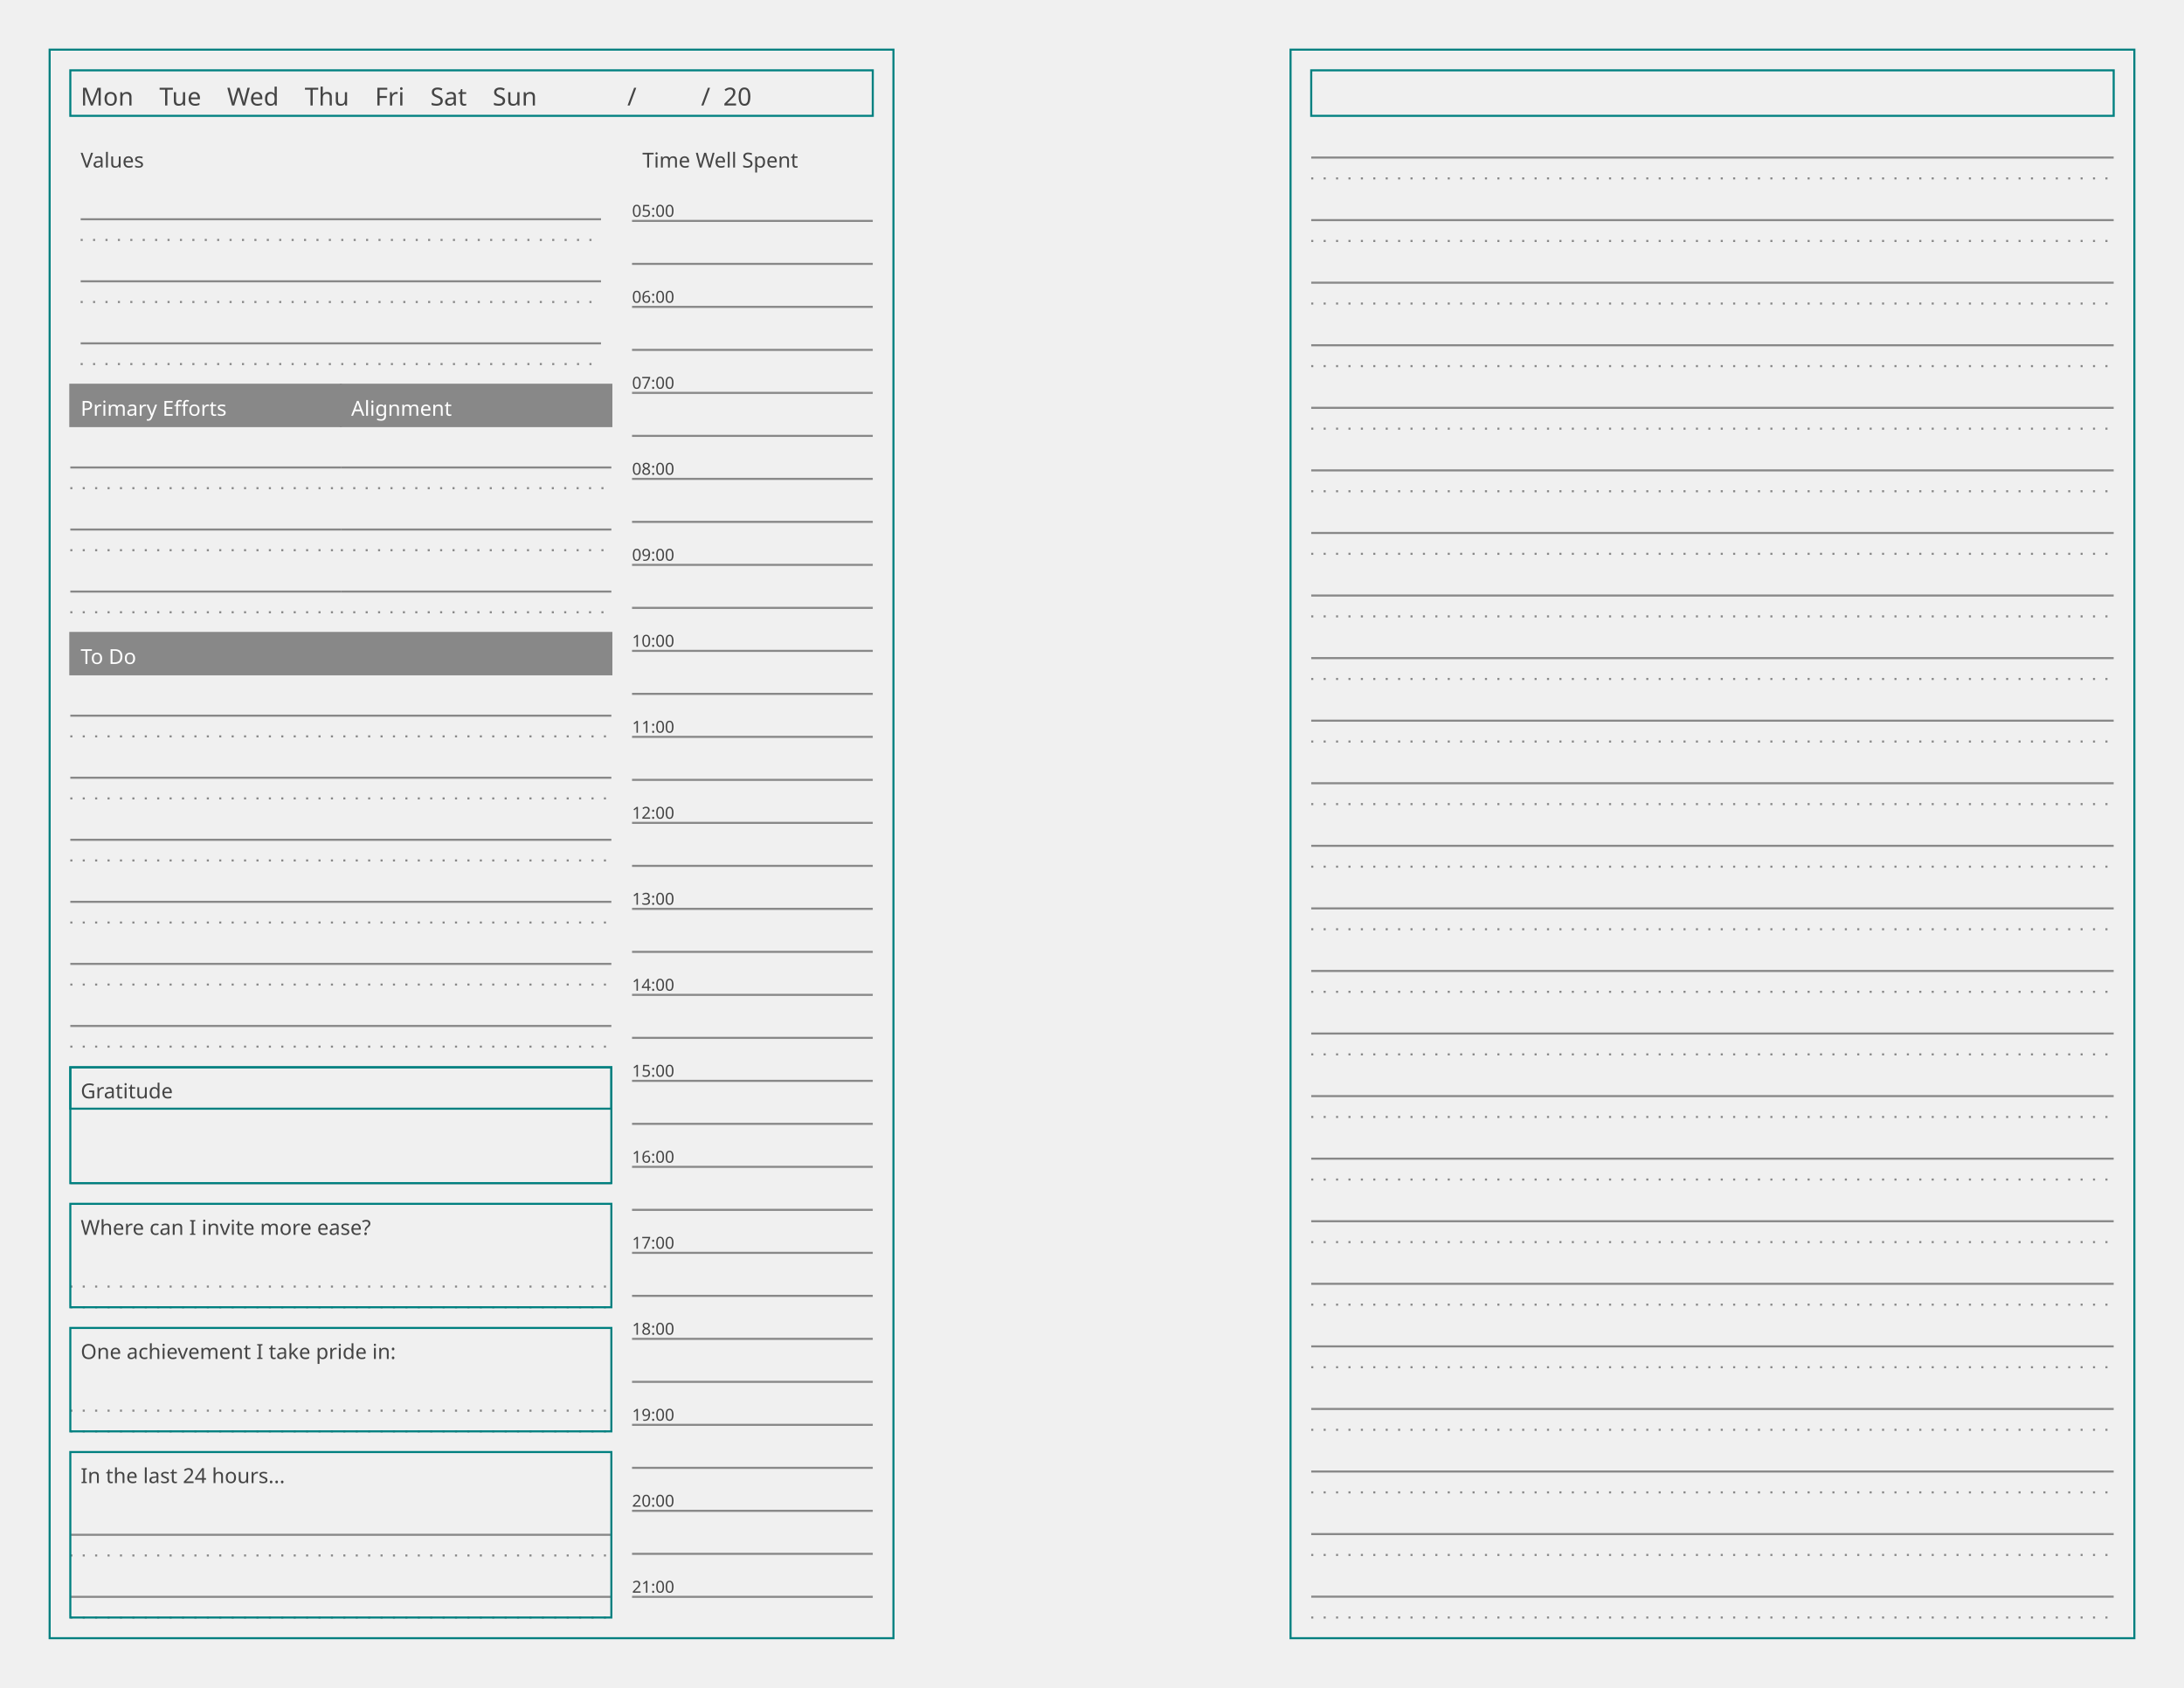
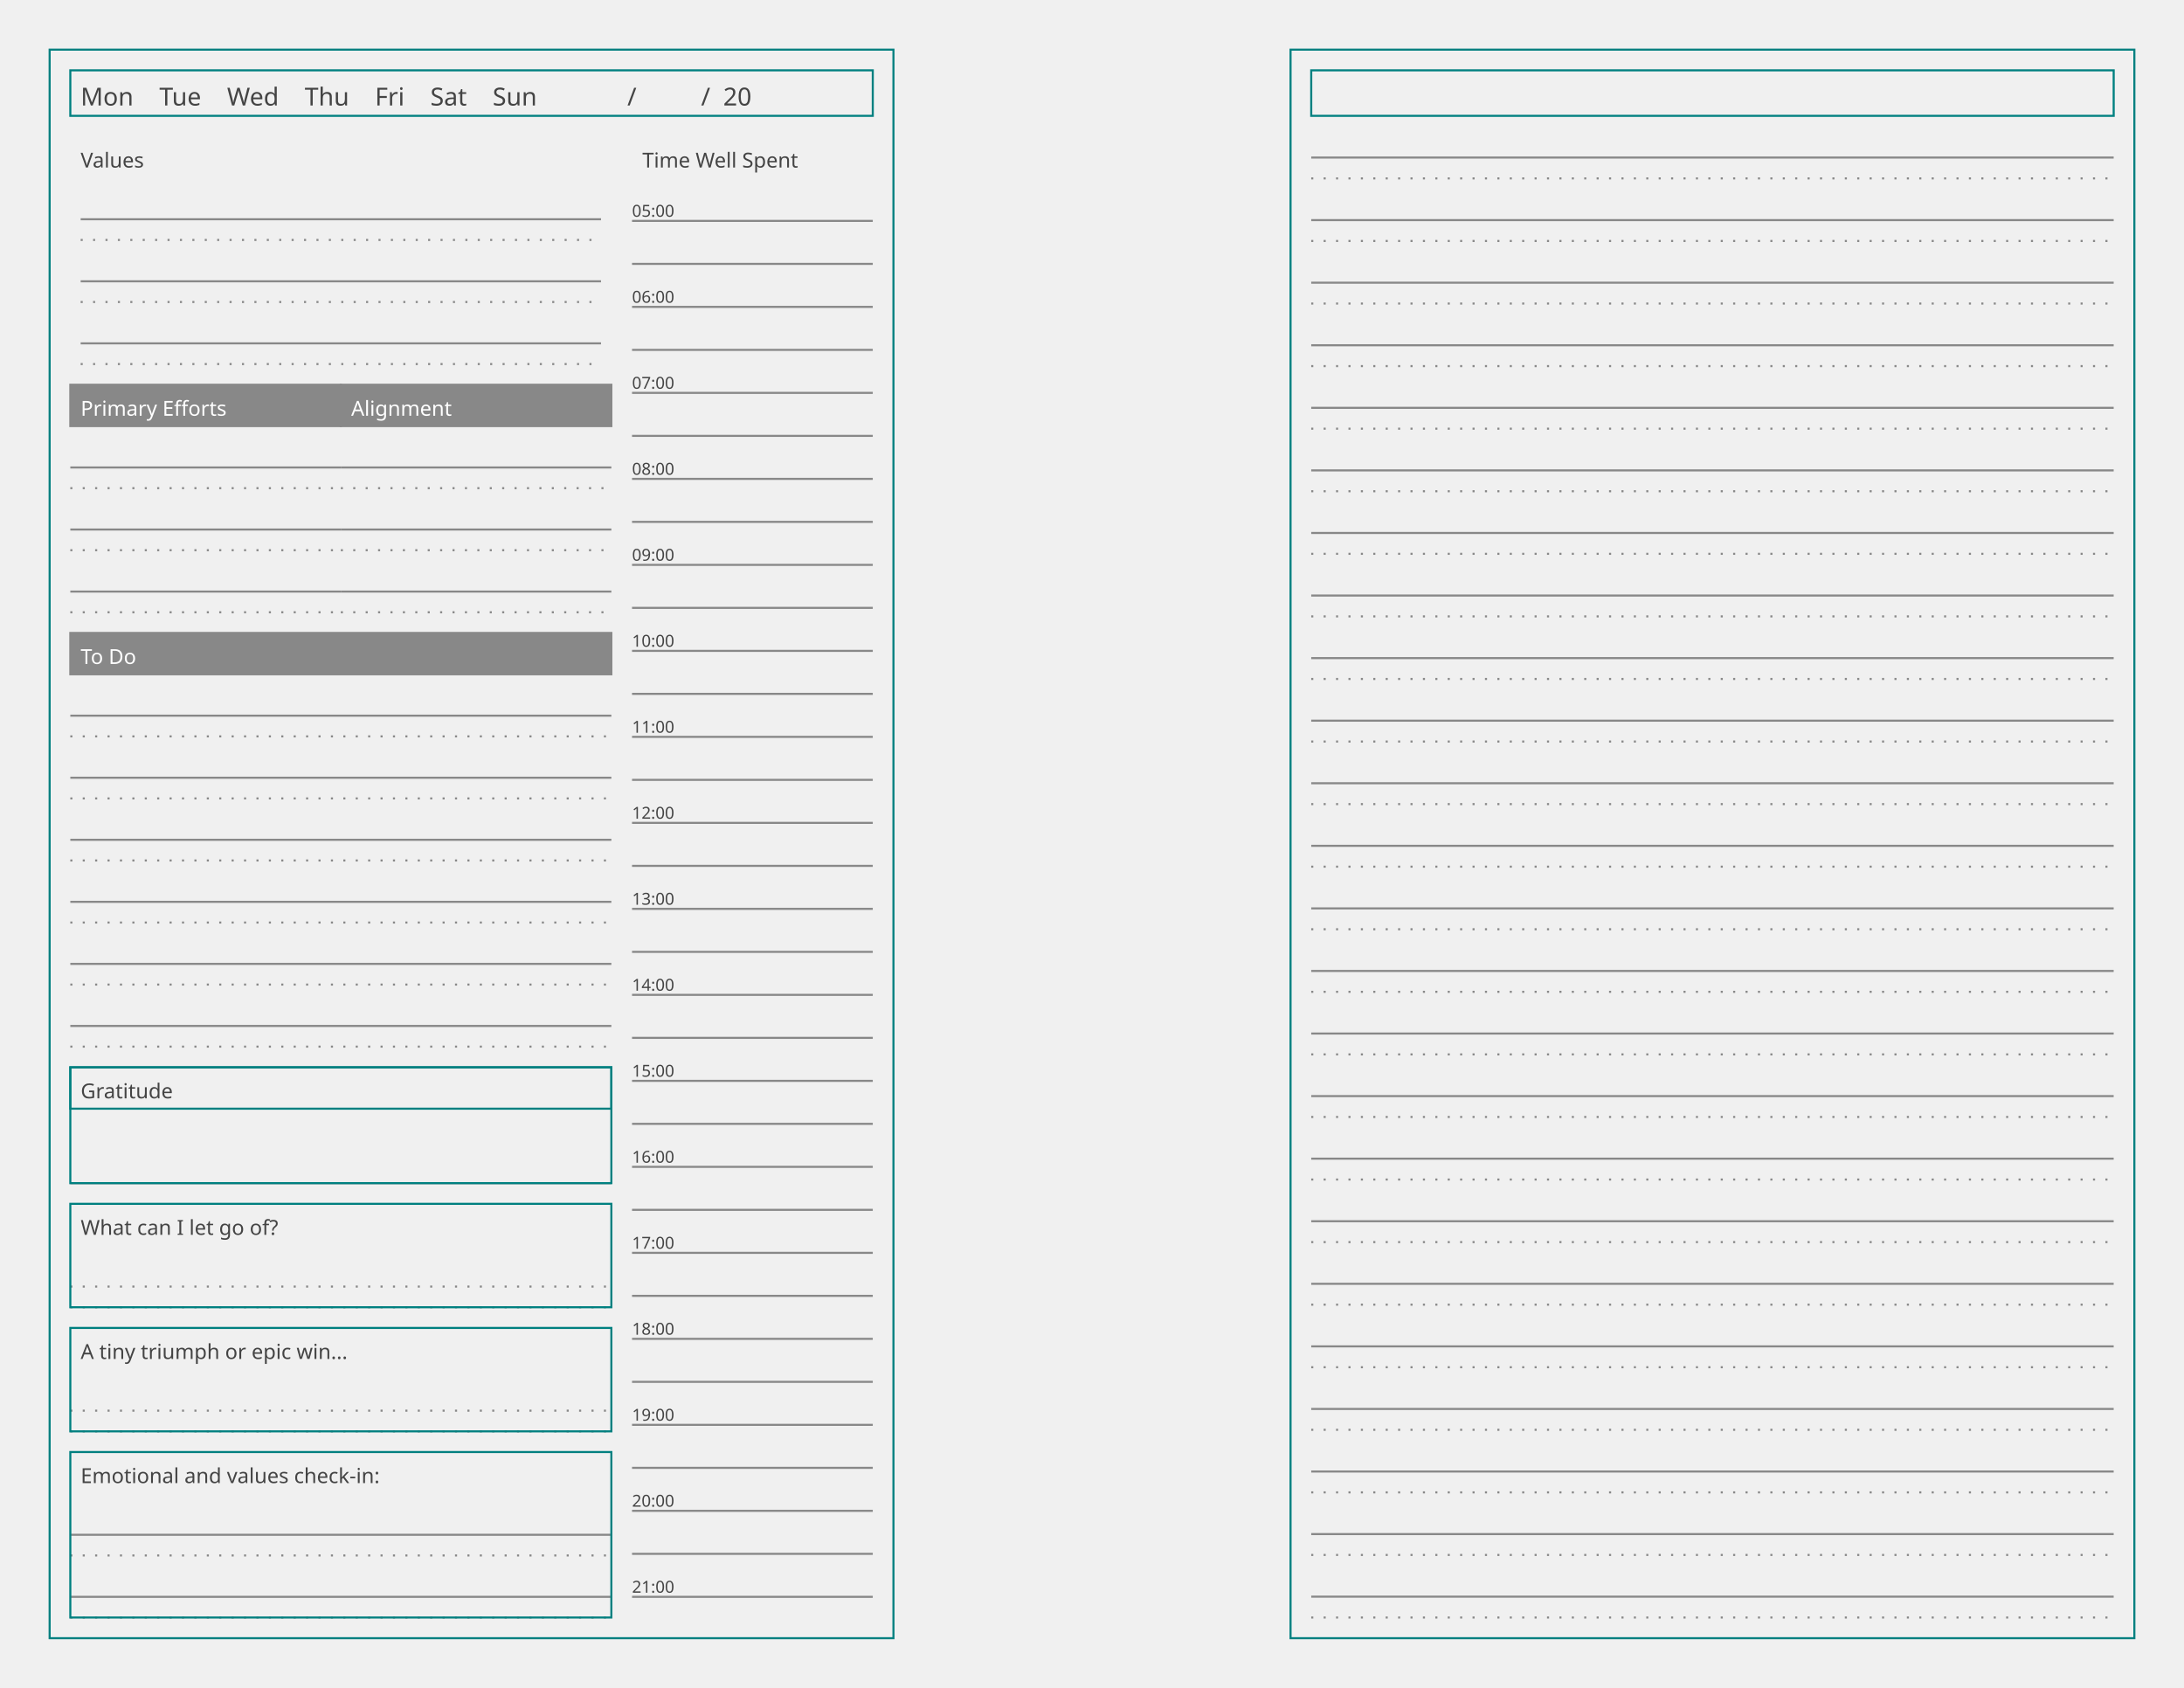
<svg xmlns="http://www.w3.org/2000/svg" baseProfile="tiny" height="8.5in" version="1.2" width="11in">
  <defs />
  <g transform="translate(24.0, 24.0)">
    <rect fill="none" height="768.0" stroke="#008080" width="408.0" x="0" y="0" />
    <g transform="translate(10, 10)">
      <rect fill="none" height="22" stroke="#008080" stroke-width="1" width="388.0" x="0" y="0" />
      <text alignment-baseline="text-after-edge" fill="#444444" font-family="Trebuchet MS" font-size="12" text-anchor="start" transform="translate(5,17)">Mon    Tue    Wed    Thu    Fri    Sat    Sun              /          /  20          </text>
    </g>
    <g transform="translate(10, 32)">
      <g transform="translate(0,10)">
        <g>
          <g transform="translate(0,0)">
            <text alignment-baseline="text-after-edge" fill="#444444" font-family="Ubuntu Mono" font-size="10" text-anchor="start" transform="translate(5,15)">Values</text>
          </g>
          <g transform="translate(0,20)">
            <g>
              <line stroke="#888888" stroke-dasharray="1,5" stroke-width="1" transform="translate(5,30.0)" x1="0" x2="251.6" y1="0" y2="0" />
              <line stroke="#888888" stroke-dasharray="1,5" stroke-width="1" transform="translate(5,60.0)" x1="0" x2="251.6" y1="0" y2="0" />
              <line stroke="#888888" stroke-dasharray="1,5" stroke-width="1" transform="translate(5,90.0)" x1="0" x2="251.6" y1="0" y2="0" />
            </g>
            <g>
              <line stroke="#888888" stroke-dasharray="1,0" stroke-width="1" transform="translate(5,20.0)" x1="0" x2="251.6" y1="0" y2="0" />
              <line stroke="#888888" stroke-dasharray="1,0" stroke-width="1" transform="translate(5,50.0)" x1="0" x2="251.6" y1="0" y2="0" />
              <line stroke="#888888" stroke-dasharray="1,0" stroke-width="1" transform="translate(5,80.0)" x1="0" x2="251.6" y1="0" y2="0" />
            </g>
          </g>
        </g>
      </g>
      <g transform="translate(0,130)">
        <g>
          <g transform="translate(0,0)">
            <g>
              <g transform="translate(0,0)">
                <rect fill="#888888" height="20" stroke="#888888" stroke-width="1" width="130.8" x="0" y="0" />
                <text alignment-baseline="text-after-edge" fill="#ffffff" font-family="Trebuchet MS" font-size="10" text-anchor="start" transform="translate(5,15)">Primary Efforts</text>
              </g>
              <g transform="translate(0,20)">
                <g>
                  <line stroke="#888888" stroke-dasharray="1,5" stroke-width="1" transform="translate(0,30.0)" x1="0" x2="130.8" y1="0" y2="0" />
                  <line stroke="#888888" stroke-dasharray="1,5" stroke-width="1" transform="translate(0,60.0)" x1="0" x2="130.8" y1="0" y2="0" />
                  <line stroke="#888888" stroke-dasharray="1,5" stroke-width="1" transform="translate(0,90.0)" x1="0" x2="130.8" y1="0" y2="0" />
                </g>
                <g>
                  <line stroke="#888888" stroke-dasharray="1,0" stroke-width="1" transform="translate(0,20.0)" x1="0" x2="130.8" y1="0" y2="0" />
                  <line stroke="#888888" stroke-dasharray="1,0" stroke-width="1" transform="translate(0,50.0)" x1="0" x2="130.8" y1="0" y2="0" />
                  <line stroke="#888888" stroke-dasharray="1,0" stroke-width="1" transform="translate(0,80.0)" x1="0" x2="130.8" y1="0" y2="0" />
                </g>
              </g>
            </g>
          </g>
          <g transform="translate(130.8,0)">
            <g>
              <g transform="translate(0,0)">
                <rect fill="#888888" height="20" stroke="#888888" stroke-width="1" width="130.8" x="0" y="0" />
                <text alignment-baseline="text-after-edge" fill="#ffffff" font-family="Trebuchet MS" font-size="10" text-anchor="start" transform="translate(5,15)">Alignment</text>
              </g>
              <g transform="translate(0,20)">
                <g>
                  <line stroke="#888888" stroke-dasharray="1,5" stroke-width="1" transform="translate(0,30.0)" x1="0" x2="130.8" y1="0" y2="0" />
                  <line stroke="#888888" stroke-dasharray="1,5" stroke-width="1" transform="translate(0,60.0)" x1="0" x2="130.8" y1="0" y2="0" />
                  <line stroke="#888888" stroke-dasharray="1,5" stroke-width="1" transform="translate(0,90.0)" x1="0" x2="130.8" y1="0" y2="0" />
                </g>
                <g>
                  <line stroke="#888888" stroke-dasharray="1,0" stroke-width="1" transform="translate(0,20.0)" x1="0" x2="130.8" y1="0" y2="0" />
                  <line stroke="#888888" stroke-dasharray="1,0" stroke-width="1" transform="translate(0,50.0)" x1="0" x2="130.8" y1="0" y2="0" />
                  <line stroke="#888888" stroke-dasharray="1,0" stroke-width="1" transform="translate(0,80.0)" x1="0" x2="130.8" y1="0" y2="0" />
                </g>
              </g>
            </g>
          </g>
        </g>
      </g>
      <g transform="translate(0,250)">
        <g>
          <g transform="translate(0,0)">
            <rect fill="#888888" height="20" stroke="#888888" stroke-width="1" width="261.6" x="0" y="0" />
            <text alignment-baseline="text-after-edge" fill="#ffffff" font-family="Ubuntu Mono" font-size="10" text-anchor="start" transform="translate(5,15)">To Do</text>
          </g>
          <g transform="translate(0,20)">
            <g>
              <line stroke="#888888" stroke-dasharray="1,5" stroke-width="1" transform="translate(0,30.0)" x1="0" x2="261.6" y1="0" y2="0" />
              <line stroke="#888888" stroke-dasharray="1,5" stroke-width="1" transform="translate(0,60.0)" x1="0" x2="261.6" y1="0" y2="0" />
              <line stroke="#888888" stroke-dasharray="1,5" stroke-width="1" transform="translate(0,90.0)" x1="0" x2="261.6" y1="0" y2="0" />
              <line stroke="#888888" stroke-dasharray="1,5" stroke-width="1" transform="translate(0,120.0)" x1="0" x2="261.6" y1="0" y2="0" />
              <line stroke="#888888" stroke-dasharray="1,5" stroke-width="1" transform="translate(0,150.0)" x1="0" x2="261.6" y1="0" y2="0" />
              <line stroke="#888888" stroke-dasharray="1,5" stroke-width="1" transform="translate(0,180.0)" x1="0" x2="261.6" y1="0" y2="0" />
            </g>
            <g>
              <line stroke="#888888" stroke-dasharray="1,0" stroke-width="1" transform="translate(0,20.0)" x1="0" x2="261.6" y1="0" y2="0" />
              <line stroke="#888888" stroke-dasharray="1,0" stroke-width="1" transform="translate(0,50.0)" x1="0" x2="261.6" y1="0" y2="0" />
              <line stroke="#888888" stroke-dasharray="1,0" stroke-width="1" transform="translate(0,80.0)" x1="0" x2="261.6" y1="0" y2="0" />
              <line stroke="#888888" stroke-dasharray="1,0" stroke-width="1" transform="translate(0,110.0)" x1="0" x2="261.6" y1="0" y2="0" />
              <line stroke="#888888" stroke-dasharray="1,0" stroke-width="1" transform="translate(0,140.0)" x1="0" x2="261.6" y1="0" y2="0" />
              <line stroke="#888888" stroke-dasharray="1,0" stroke-width="1" transform="translate(0,170.0)" x1="0" x2="261.6" y1="0" y2="0" />
            </g>
          </g>
        </g>
      </g>
      <g transform="translate(0,460)">
        <g>
          <g transform="translate(0,0)">
            <rect fill="none" height="20" stroke="#008080" stroke-width="1" width="261.6" x="0" y="0" />
            <text alignment-baseline="text-after-edge" fill="#444444" font-family="Trebuchet MS" font-size="10" text-anchor="start" transform="translate(5,15)">Gratitude</text>
          </g>
          <g transform="translate(0,20)">
            <line stroke="#888888" stroke-dasharray="1,0" stroke-width="1" transform="translate(0,36.0)" x1="0" x2="261.6" y1="0" y2="0" />
          </g>
        </g>
        <rect fill="none" height="56.0" stroke="#008080" stroke-width="1" width="261.6" x="0" y="0" />
      </g>
      <g transform="translate(0,526.0)">
        <g>
          <g transform="translate(0,0)">
-             <text alignment-baseline="text-after-edge" fill="#444444" font-family="Ubuntu Mono" font-size="10" text-anchor="start" transform="translate(5,15)">Where can I invite more ease?</text>
+             <text alignment-baseline="text-after-edge" fill="#444444" font-family="Ubuntu Mono" font-size="10" text-anchor="start" transform="translate(5,15)">What can I let go of?</text>
          </g>
          <g transform="translate(0,20)">
            <g>
              <line stroke="#888888" stroke-dasharray="1,5" stroke-width="1" transform="translate(0,30.0)" x1="0" x2="261.6" y1="0" y2="0" />
            </g>
            <g>
              <line stroke="#888888" stroke-dasharray="1,5" stroke-width="1" transform="translate(0,20.0)" x1="0" x2="261.6" y1="0" y2="0" />
            </g>
          </g>
        </g>
        <rect fill="none" height="50" stroke="#008080" stroke-width="1" width="261.6" x="0" y="0" />
      </g>
      <g transform="translate(0,586.0)">
        <g>
          <g transform="translate(0,0)">
-             <text alignment-baseline="text-after-edge" fill="#444444" font-family="Ubuntu Mono" font-size="10" text-anchor="start" transform="translate(5,15)">One achievement I take pride in:</text>
+             <text alignment-baseline="text-after-edge" fill="#444444" font-family="Ubuntu Mono" font-size="10" text-anchor="start" transform="translate(5,15)">A tiny triumph or epic win...</text>
          </g>
          <g transform="translate(0,20)">
            <g>
              <line stroke="#888888" stroke-dasharray="1,5" stroke-width="1" transform="translate(0,30.0)" x1="0" x2="261.6" y1="0" y2="0" />
            </g>
            <g>
              <line stroke="#888888" stroke-dasharray="1,5" stroke-width="1" transform="translate(0,20.0)" x1="0" x2="261.6" y1="0" y2="0" />
            </g>
          </g>
        </g>
        <rect fill="none" height="50" stroke="#008080" stroke-width="1" width="261.6" x="0" y="0" />
      </g>
      <g transform="translate(0,646.0)">
        <g>
          <g transform="translate(0,0)">
-             <text alignment-baseline="text-after-edge" fill="#444444" font-family="Ubuntu Mono" font-size="10" text-anchor="start" transform="translate(5,15)">In the last 24 hours...</text>
+             <text alignment-baseline="text-after-edge" fill="#444444" font-family="Ubuntu Mono" font-size="10" text-anchor="start" transform="translate(5,15)">Emotional and values check-in:</text>
          </g>
          <g transform="translate(0,20)">
            <g>
              <line stroke="#888888" stroke-dasharray="1,5" stroke-width="1" transform="translate(0,30.0)" x1="0" x2="261.6" y1="0" y2="0" />
              <line stroke="#888888" stroke-dasharray="1,5" stroke-width="1" transform="translate(0,60.0)" x1="0" x2="261.6" y1="0" y2="0" />
            </g>
            <g>
              <line stroke="#888888" stroke-dasharray="1,0" stroke-width="1" transform="translate(0,20.0)" x1="0" x2="261.6" y1="0" y2="0" />
              <line stroke="#888888" stroke-dasharray="1,0" stroke-width="1" transform="translate(0,50.0)" x1="0" x2="261.6" y1="0" y2="0" />
            </g>
          </g>
        </g>
        <rect fill="none" height="80" stroke="#008080" stroke-width="1" width="261.6" x="0" y="0" />
      </g>
    </g>
    <g transform="translate(281.6,32)">
      <g>
        <rect fill="none" height="20" stroke="none" width="116.4" x="0" y="10" />
        <text alignment-baseline="text-after-edge" fill="#444444" font-family="Ubuntu Mono" font-size="10" text-anchor="start" x="5" y="25">Time Well Spent</text>
      </g>
      <g>
        <text alignment-baseline="text-after-edge" fill="#444444" font-family="Ubuntu Mono" font-size="8" text-anchor="start" x="0" y="48.788">05:00</text>
        <line stroke="#888888" x1="0" x2="116.4" y1="50.788" y2="50.788" />
        <line stroke="#888888" x1="0" x2="116.4" y1="71.576" y2="71.576" />
        <text alignment-baseline="text-after-edge" fill="#444444" font-family="Ubuntu Mono" font-size="8" text-anchor="start" x="0" y="90.364">06:00</text>
        <line stroke="#888888" x1="0" x2="116.4" y1="92.364" y2="92.364" />
        <line stroke="#888888" x1="0" x2="116.4" y1="113.152" y2="113.152" />
        <text alignment-baseline="text-after-edge" fill="#444444" font-family="Ubuntu Mono" font-size="8" text-anchor="start" x="0" y="131.939">07:00</text>
        <line stroke="#888888" x1="0" x2="116.4" y1="133.939" y2="133.939" />
        <line stroke="#888888" x1="0" x2="116.4" y1="154.727" y2="154.727" />
        <text alignment-baseline="text-after-edge" fill="#444444" font-family="Ubuntu Mono" font-size="8" text-anchor="start" x="0" y="173.515">08:00</text>
        <line stroke="#888888" x1="0" x2="116.4" y1="175.515" y2="175.515" />
        <line stroke="#888888" x1="0" x2="116.4" y1="196.303" y2="196.303" />
        <text alignment-baseline="text-after-edge" fill="#444444" font-family="Ubuntu Mono" font-size="8" text-anchor="start" x="0" y="215.091">09:00</text>
        <line stroke="#888888" x1="0" x2="116.4" y1="217.091" y2="217.091" />
        <line stroke="#888888" x1="0" x2="116.4" y1="237.879" y2="237.879" />
        <text alignment-baseline="text-after-edge" fill="#444444" font-family="Ubuntu Mono" font-size="8" text-anchor="start" x="0" y="256.667">10:00</text>
        <line stroke="#888888" x1="0" x2="116.4" y1="258.667" y2="258.667" />
        <line stroke="#888888" x1="0" x2="116.4" y1="279.455" y2="279.455" />
        <text alignment-baseline="text-after-edge" fill="#444444" font-family="Ubuntu Mono" font-size="8" text-anchor="start" x="0" y="298.242">11:00</text>
        <line stroke="#888888" x1="0" x2="116.4" y1="300.242" y2="300.242" />
        <line stroke="#888888" x1="0" x2="116.4" y1="321.03" y2="321.03" />
        <text alignment-baseline="text-after-edge" fill="#444444" font-family="Ubuntu Mono" font-size="8" text-anchor="start" x="0" y="339.818">12:00</text>
        <line stroke="#888888" x1="0" x2="116.4" y1="341.818" y2="341.818" />
        <line stroke="#888888" x1="0" x2="116.4" y1="362.606" y2="362.606" />
        <text alignment-baseline="text-after-edge" fill="#444444" font-family="Ubuntu Mono" font-size="8" text-anchor="start" x="0" y="381.394">13:00</text>
        <line stroke="#888888" x1="0" x2="116.4" y1="383.394" y2="383.394" />
        <line stroke="#888888" x1="0" x2="116.4" y1="404.182" y2="404.182" />
        <text alignment-baseline="text-after-edge" fill="#444444" font-family="Ubuntu Mono" font-size="8" text-anchor="start" x="0" y="422.97">14:00</text>
        <line stroke="#888888" x1="0" x2="116.4" y1="424.97" y2="424.97" />
        <line stroke="#888888" x1="0" x2="116.4" y1="445.758" y2="445.758" />
        <text alignment-baseline="text-after-edge" fill="#444444" font-family="Ubuntu Mono" font-size="8" text-anchor="start" x="0" y="464.545">15:00</text>
        <line stroke="#888888" x1="0" x2="116.4" y1="466.545" y2="466.545" />
        <line stroke="#888888" x1="0" x2="116.4" y1="487.333" y2="487.333" />
        <text alignment-baseline="text-after-edge" fill="#444444" font-family="Ubuntu Mono" font-size="8" text-anchor="start" x="0" y="506.121">16:00</text>
        <line stroke="#888888" x1="0" x2="116.4" y1="508.121" y2="508.121" />
        <line stroke="#888888" x1="0" x2="116.4" y1="528.909" y2="528.909" />
        <text alignment-baseline="text-after-edge" fill="#444444" font-family="Ubuntu Mono" font-size="8" text-anchor="start" x="0" y="547.697">17:00</text>
        <line stroke="#888888" x1="0" x2="116.4" y1="549.697" y2="549.697" />
        <line stroke="#888888" x1="0" x2="116.4" y1="570.485" y2="570.485" />
        <text alignment-baseline="text-after-edge" fill="#444444" font-family="Ubuntu Mono" font-size="8" text-anchor="start" x="0" y="589.273">18:00</text>
        <line stroke="#888888" x1="0" x2="116.4" y1="591.273" y2="591.273" />
        <line stroke="#888888" x1="0" x2="116.4" y1="612.061" y2="612.061" />
        <text alignment-baseline="text-after-edge" fill="#444444" font-family="Ubuntu Mono" font-size="8" text-anchor="start" x="0" y="630.848">19:00</text>
        <line stroke="#888888" x1="0" x2="116.4" y1="632.848" y2="632.848" />
        <line stroke="#888888" x1="0" x2="116.4" y1="653.636" y2="653.636" />
        <text alignment-baseline="text-after-edge" fill="#444444" font-family="Ubuntu Mono" font-size="8" text-anchor="start" x="0" y="672.424">20:00</text>
        <line stroke="#888888" x1="0" x2="116.4" y1="674.424" y2="674.424" />
        <line stroke="#888888" x1="0" x2="116.4" y1="695.212" y2="695.212" />
        <text alignment-baseline="text-after-edge" fill="#444444" font-family="Ubuntu Mono" font-size="8" text-anchor="start" x="0" y="714.0">21:00</text>
        <line stroke="#888888" x1="0" x2="116.4" y1="716.0" y2="716.0" />
      </g>
    </g>
  </g>
  <g transform="translate(624.0, 24.0)">
    <rect fill="none" height="768.0" stroke="#008080" width="408.0" x="0" y="0" />
    <g transform="translate(10, 10)">
      <rect fill="none" height="22" stroke="#008080" stroke-width="1" width="388.0" x="0" y="0" />
      <text alignment-baseline="text-after-edge" fill="#444444" font-family="Trebuchet MS" font-size="12" text-anchor="start" transform="translate(5,17)" />
    </g>
    <g transform="translate(10, 32)">
      <g transform="translate(0,0)">
        <g>
          <line stroke="#888888" stroke-dasharray="1,5" stroke-width="1" transform="translate(0,30.25)" x1="0" x2="388.0" y1="0" y2="0" />
          <line stroke="#888888" stroke-dasharray="1,5" stroke-width="1" transform="translate(0,60.5)" x1="0" x2="388.0" y1="0" y2="0" />
          <line stroke="#888888" stroke-dasharray="1,5" stroke-width="1" transform="translate(0,90.75)" x1="0" x2="388.0" y1="0" y2="0" />
          <line stroke="#888888" stroke-dasharray="1,5" stroke-width="1" transform="translate(0,121.0)" x1="0" x2="388.0" y1="0" y2="0" />
          <line stroke="#888888" stroke-dasharray="1,5" stroke-width="1" transform="translate(0,151.25)" x1="0" x2="388.0" y1="0" y2="0" />
          <line stroke="#888888" stroke-dasharray="1,5" stroke-width="1" transform="translate(0,181.5)" x1="0" x2="388.0" y1="0" y2="0" />
          <line stroke="#888888" stroke-dasharray="1,5" stroke-width="1" transform="translate(0,211.75)" x1="0" x2="388.0" y1="0" y2="0" />
          <line stroke="#888888" stroke-dasharray="1,5" stroke-width="1" transform="translate(0,242.0)" x1="0" x2="388.0" y1="0" y2="0" />
          <line stroke="#888888" stroke-dasharray="1,5" stroke-width="1" transform="translate(0,272.25)" x1="0" x2="388.0" y1="0" y2="0" />
          <line stroke="#888888" stroke-dasharray="1,5" stroke-width="1" transform="translate(0,302.5)" x1="0" x2="388.0" y1="0" y2="0" />
          <line stroke="#888888" stroke-dasharray="1,5" stroke-width="1" transform="translate(0,332.75)" x1="0" x2="388.0" y1="0" y2="0" />
          <line stroke="#888888" stroke-dasharray="1,5" stroke-width="1" transform="translate(0,363.0)" x1="0" x2="388.0" y1="0" y2="0" />
          <line stroke="#888888" stroke-dasharray="1,5" stroke-width="1" transform="translate(0,393.25)" x1="0" x2="388.0" y1="0" y2="0" />
          <line stroke="#888888" stroke-dasharray="1,5" stroke-width="1" transform="translate(0,423.5)" x1="0" x2="388.0" y1="0" y2="0" />
          <line stroke="#888888" stroke-dasharray="1,5" stroke-width="1" transform="translate(0,453.75)" x1="0" x2="388.0" y1="0" y2="0" />
          <line stroke="#888888" stroke-dasharray="1,5" stroke-width="1" transform="translate(0,484.0)" x1="0" x2="388.0" y1="0" y2="0" />
          <line stroke="#888888" stroke-dasharray="1,5" stroke-width="1" transform="translate(0,514.25)" x1="0" x2="388.0" y1="0" y2="0" />
          <line stroke="#888888" stroke-dasharray="1,5" stroke-width="1" transform="translate(0,544.5)" x1="0" x2="388.0" y1="0" y2="0" />
          <line stroke="#888888" stroke-dasharray="1,5" stroke-width="1" transform="translate(0,574.75)" x1="0" x2="388.0" y1="0" y2="0" />
          <line stroke="#888888" stroke-dasharray="1,5" stroke-width="1" transform="translate(0,605.0)" x1="0" x2="388.0" y1="0" y2="0" />
          <line stroke="#888888" stroke-dasharray="1,5" stroke-width="1" transform="translate(0,635.25)" x1="0" x2="388.0" y1="0" y2="0" />
          <line stroke="#888888" stroke-dasharray="1,5" stroke-width="1" transform="translate(0,665.5)" x1="0" x2="388.0" y1="0" y2="0" />
          <line stroke="#888888" stroke-dasharray="1,5" stroke-width="1" transform="translate(0,695.75)" x1="0" x2="388.0" y1="0" y2="0" />
          <line stroke="#888888" stroke-dasharray="1,5" stroke-width="1" transform="translate(0,726.0)" x1="0" x2="388.0" y1="0" y2="0" />
        </g>
        <g>
          <line stroke="#888888" stroke-dasharray="1,0" stroke-width="1" transform="translate(0,20.16667)" x1="0" x2="388.0" y1="0" y2="0" />
          <line stroke="#888888" stroke-dasharray="1,0" stroke-width="1" transform="translate(0,50.41667)" x1="0" x2="388.0" y1="0" y2="0" />
          <line stroke="#888888" stroke-dasharray="1,0" stroke-width="1" transform="translate(0,80.66667)" x1="0" x2="388.0" y1="0" y2="0" />
          <line stroke="#888888" stroke-dasharray="1,0" stroke-width="1" transform="translate(0,110.9167)" x1="0" x2="388.0" y1="0" y2="0" />
          <line stroke="#888888" stroke-dasharray="1,0" stroke-width="1" transform="translate(0,141.1667)" x1="0" x2="388.0" y1="0" y2="0" />
          <line stroke="#888888" stroke-dasharray="1,0" stroke-width="1" transform="translate(0,171.4167)" x1="0" x2="388.0" y1="0" y2="0" />
          <line stroke="#888888" stroke-dasharray="1,0" stroke-width="1" transform="translate(0,201.6667)" x1="0" x2="388.0" y1="0" y2="0" />
          <line stroke="#888888" stroke-dasharray="1,0" stroke-width="1" transform="translate(0,231.9167)" x1="0" x2="388.0" y1="0" y2="0" />
          <line stroke="#888888" stroke-dasharray="1,0" stroke-width="1" transform="translate(0,262.1667)" x1="0" x2="388.0" y1="0" y2="0" />
          <line stroke="#888888" stroke-dasharray="1,0" stroke-width="1" transform="translate(0,292.4167)" x1="0" x2="388.0" y1="0" y2="0" />
          <line stroke="#888888" stroke-dasharray="1,0" stroke-width="1" transform="translate(0,322.6667)" x1="0" x2="388.0" y1="0" y2="0" />
          <line stroke="#888888" stroke-dasharray="1,0" stroke-width="1" transform="translate(0,352.9167)" x1="0" x2="388.0" y1="0" y2="0" />
          <line stroke="#888888" stroke-dasharray="1,0" stroke-width="1" transform="translate(0,383.1667)" x1="0" x2="388.0" y1="0" y2="0" />
          <line stroke="#888888" stroke-dasharray="1,0" stroke-width="1" transform="translate(0,413.4167)" x1="0" x2="388.0" y1="0" y2="0" />
          <line stroke="#888888" stroke-dasharray="1,0" stroke-width="1" transform="translate(0,443.6667)" x1="0" x2="388.0" y1="0" y2="0" />
          <line stroke="#888888" stroke-dasharray="1,0" stroke-width="1" transform="translate(0,473.9167)" x1="0" x2="388.0" y1="0" y2="0" />
          <line stroke="#888888" stroke-dasharray="1,0" stroke-width="1" transform="translate(0,504.1667)" x1="0" x2="388.0" y1="0" y2="0" />
          <line stroke="#888888" stroke-dasharray="1,0" stroke-width="1" transform="translate(0,534.4167)" x1="0" x2="388.0" y1="0" y2="0" />
          <line stroke="#888888" stroke-dasharray="1,0" stroke-width="1" transform="translate(0,564.6667)" x1="0" x2="388.0" y1="0" y2="0" />
          <line stroke="#888888" stroke-dasharray="1,0" stroke-width="1" transform="translate(0,594.9167)" x1="0" x2="388.0" y1="0" y2="0" />
          <line stroke="#888888" stroke-dasharray="1,0" stroke-width="1" transform="translate(0,625.1667)" x1="0" x2="388.0" y1="0" y2="0" />
          <line stroke="#888888" stroke-dasharray="1,0" stroke-width="1" transform="translate(0,655.4167)" x1="0" x2="388.0" y1="0" y2="0" />
          <line stroke="#888888" stroke-dasharray="1,0" stroke-width="1" transform="translate(0,685.6667)" x1="0" x2="388.0" y1="0" y2="0" />
          <line stroke="#888888" stroke-dasharray="1,0" stroke-width="1" transform="translate(0,715.9167)" x1="0" x2="388.0" y1="0" y2="0" />
        </g>
      </g>
    </g>
  </g>
</svg>
